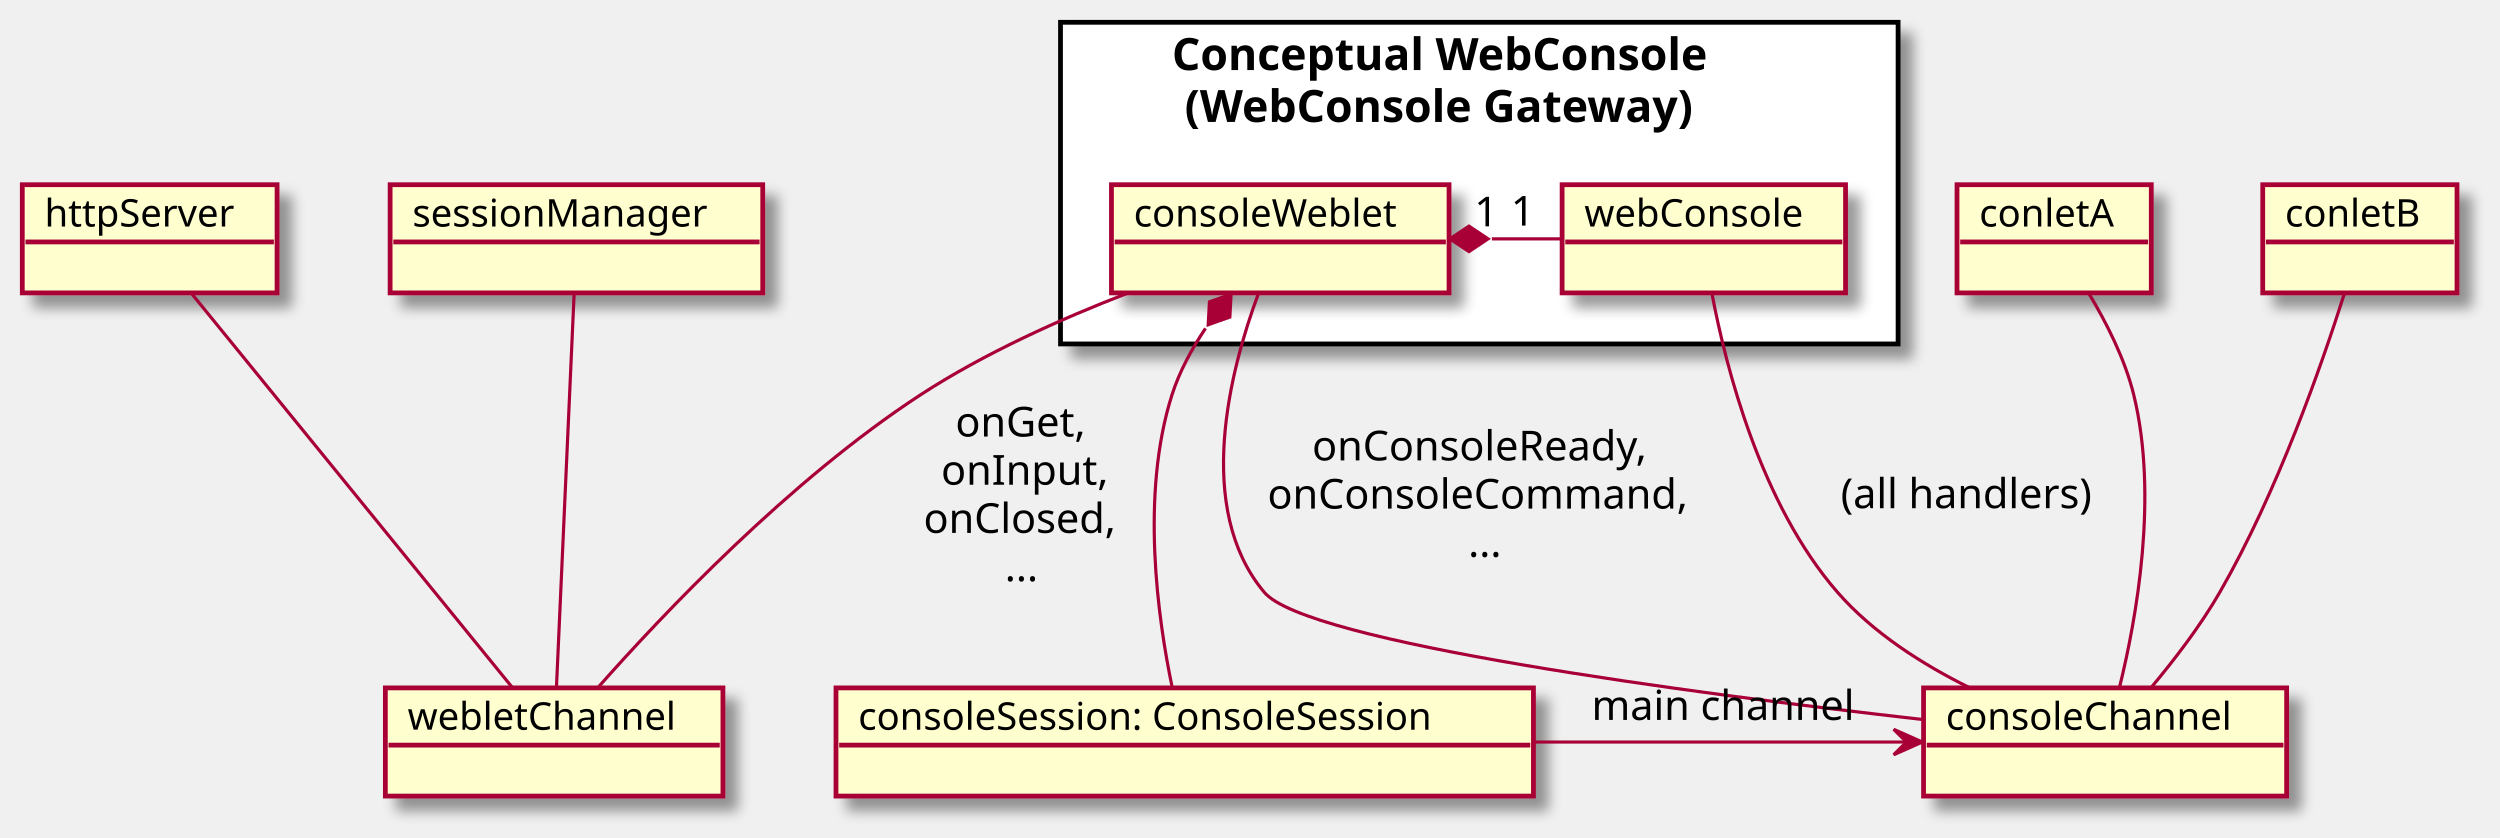
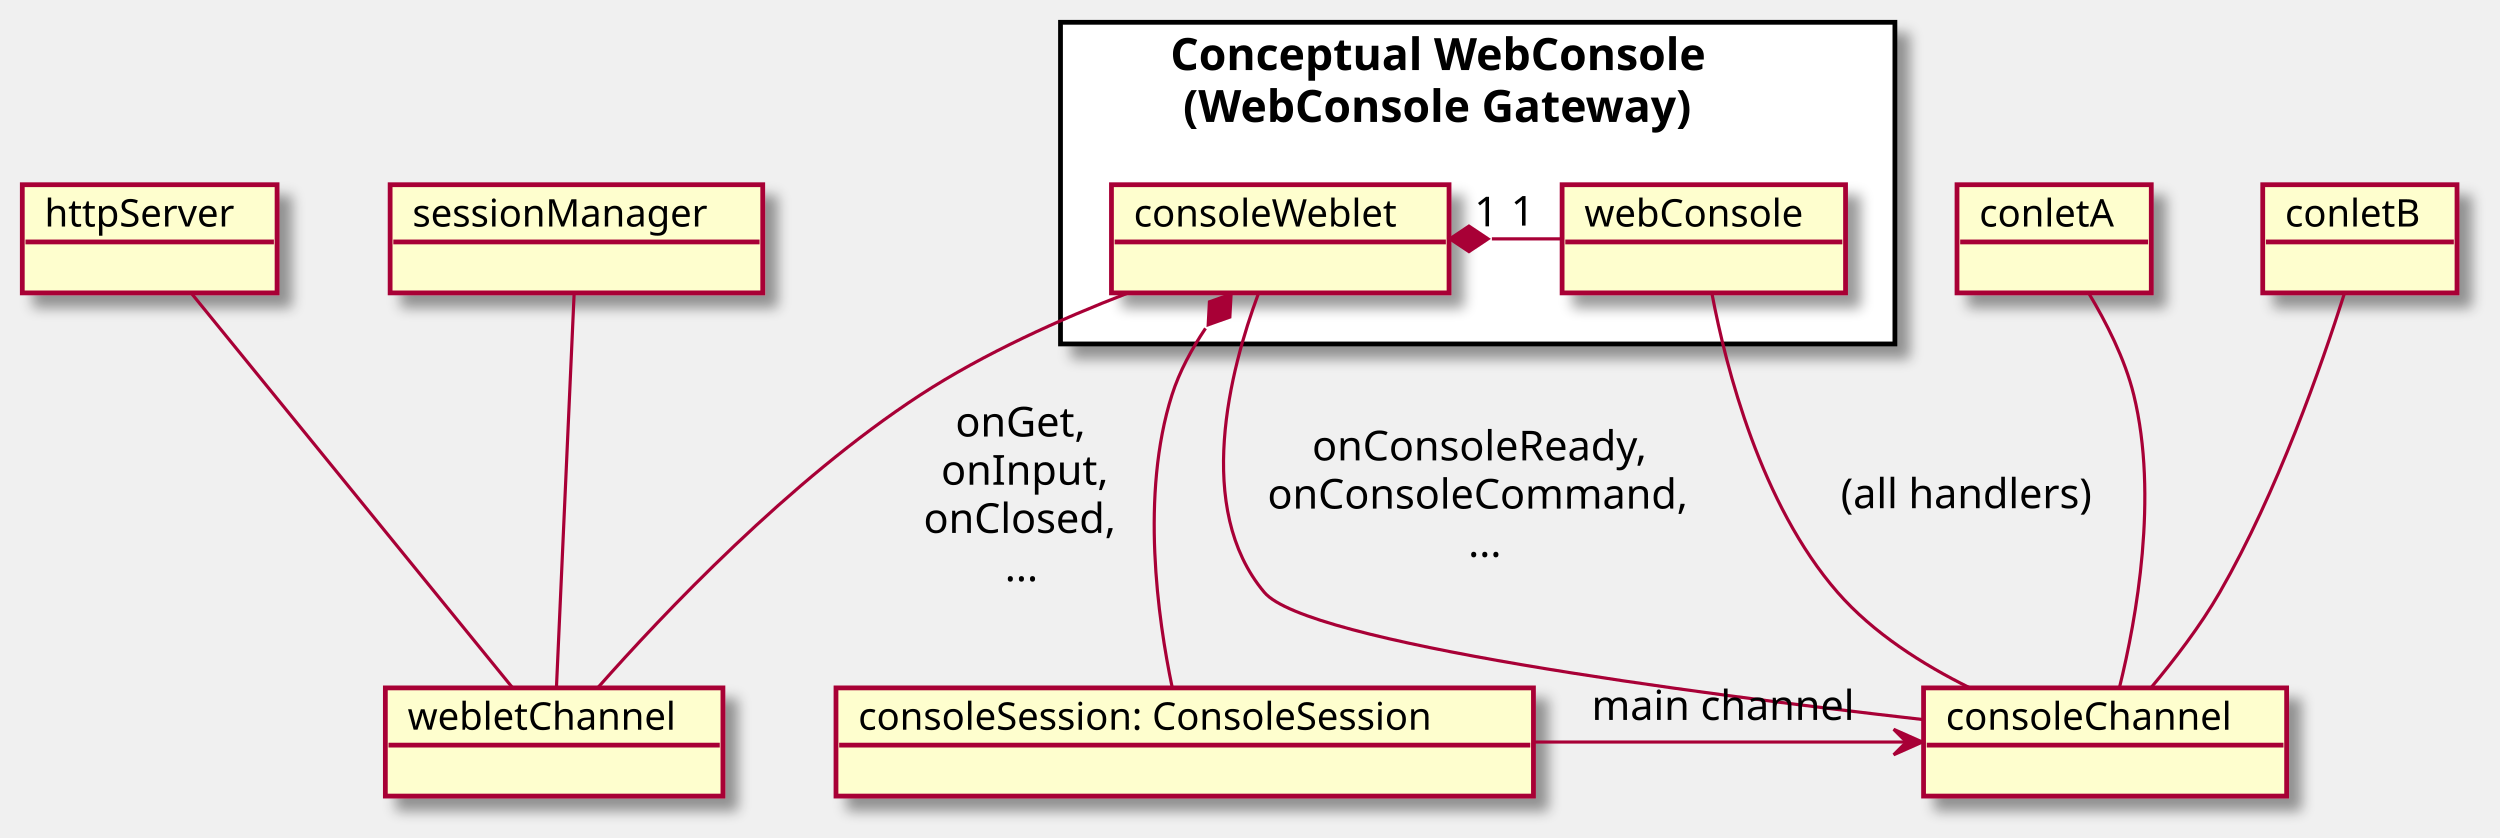
<svg xmlns="http://www.w3.org/2000/svg" contentScriptType="application/ecmascript" contentStyleType="text/css" height="263px" preserveAspectRatio="none" style="width:785px;height:263px;background:#FFFFFF;" version="1.1" viewBox="0 0 785 263" width="785px" zoomAndPan="magnify">
  <defs>
    <filter height="300%" id="fd3l7o8fqn5hq" width="300%" x="-1" y="-1">
      <feGaussianBlur result="blurOut" stdDeviation="2.0" />
      <feColorMatrix in="blurOut" result="blurOut2" type="matrix" values="0 0 0 0 0 0 0 0 0 0 0 0 0 0 0 0 0 0 .4 0" />
      <feOffset dx="4.0" dy="4.0" in="blurOut2" result="blurOut3" />
      <feBlend in="SourceGraphic" in2="blurOut3" mode="normal" />
    </filter>
  </defs>
  <g>
-     <rect fill="#FFFFFF" filter="url(#fd3l7o8fqn5hq)" height="101" style="stroke:#000000;stroke-width:1.5;" width="263" x="333" y="7" />
-     <text fill="#000000" font-family="sans-serif" font-size="14" font-weight="bold" lengthAdjust="spacing" textLength="193" x="368" y="21.995">Conceptual WebConsole</text>
-     <text fill="#000000" font-family="sans-serif" font-size="14" font-weight="bold" lengthAdjust="spacing" textLength="185" x="372" y="38.292">(WebConsole Gateway)</text>
+     <rect fill="#FFFFFF" filter="url(#fd3l7o8fqn5hq)" height="101" style="stroke:#000000;stroke-width:1.5;" width="262" x="333" y="7" />
+     <text fill="#000000" font-family="sans-serif" font-size="14" font-weight="bold" lengthAdjust="spacing" textLength="193" x="367.5" y="21.995">Conceptual WebConsole</text>
+     <text fill="#000000" font-family="sans-serif" font-size="14" font-weight="bold" lengthAdjust="spacing" textLength="185" x="371.5" y="38.292">(WebConsole Gateway)</text>
    <rect fill="#FEFECE" filter="url(#fd3l7o8fqn5hq)" height="33.969" style="stroke:#A80036;stroke-width:1.5;" width="89" x="490.5" y="58" />
    <text fill="#000000" font-family="sans-serif" font-size="12" lengthAdjust="spacing" textLength="75" x="497.5" y="71.139">webConsole</text>
    <line style="stroke:#A80036;stroke-width:1.5;" x1="491.5" x2="578.5" y1="75.969" y2="75.969" />
    <rect fill="#FEFECE" filter="url(#fd3l7o8fqn5hq)" height="33.969" style="stroke:#A80036;stroke-width:1.5;" width="106" x="349" y="58" />
    <text fill="#000000" font-family="sans-serif" font-size="12" lengthAdjust="spacing" textLength="92" x="356" y="71.139">consoleWeblet</text>
    <line style="stroke:#A80036;stroke-width:1.5;" x1="350" x2="454" y1="75.969" y2="75.969" />
    <rect fill="#FEFECE" filter="url(#fd3l7o8fqn5hq)" height="33.969" style="stroke:#A80036;stroke-width:1.5;" width="106" x="121" y="216" />
    <text fill="#000000" font-family="sans-serif" font-size="12" lengthAdjust="spacing" textLength="92" x="128" y="229.139">webletChannel</text>
    <line style="stroke:#A80036;stroke-width:1.5;" x1="122" x2="226" y1="233.969" y2="233.969" />
    <rect fill="#FEFECE" filter="url(#fd3l7o8fqn5hq)" height="33.969" style="stroke:#A80036;stroke-width:1.5;" width="114" x="604" y="216" />
    <text fill="#000000" font-family="sans-serif" font-size="12" lengthAdjust="spacing" textLength="100" x="611" y="229.139">consoleChannel</text>
    <line style="stroke:#A80036;stroke-width:1.5;" x1="605" x2="717" y1="233.969" y2="233.969" />
    <rect fill="#FEFECE" filter="url(#fd3l7o8fqn5hq)" height="33.969" style="stroke:#A80036;stroke-width:1.5;" width="80" x="7" y="58" />
    <text fill="#000000" font-family="sans-serif" font-size="12" lengthAdjust="spacing" textLength="66" x="14" y="71.139">httpServer</text>
    <line style="stroke:#A80036;stroke-width:1.5;" x1="8" x2="86" y1="75.969" y2="75.969" />
    <rect fill="#FEFECE" filter="url(#fd3l7o8fqn5hq)" height="33.969" style="stroke:#A80036;stroke-width:1.5;" width="117" x="122.5" y="58" />
    <text fill="#000000" font-family="sans-serif" font-size="12" lengthAdjust="spacing" textLength="103" x="129.5" y="71.139">sessionManager</text>
    <line style="stroke:#A80036;stroke-width:1.5;" x1="123.5" x2="238.5" y1="75.969" y2="75.969" />
    <rect fill="#FEFECE" filter="url(#fd3l7o8fqn5hq)" height="33.969" style="stroke:#A80036;stroke-width:1.5;" width="61" x="614.5" y="58" />
    <text fill="#000000" font-family="sans-serif" font-size="12" lengthAdjust="spacing" textLength="47" x="621.5" y="71.139">conletA</text>
    <line style="stroke:#A80036;stroke-width:1.5;" x1="615.5" x2="674.5" y1="75.969" y2="75.969" />
    <rect fill="#FEFECE" filter="url(#fd3l7o8fqn5hq)" height="33.969" style="stroke:#A80036;stroke-width:1.5;" width="61" x="710.5" y="58" />
    <text fill="#000000" font-family="sans-serif" font-size="12" lengthAdjust="spacing" textLength="47" x="717.5" y="71.139">conletB</text>
    <line style="stroke:#A80036;stroke-width:1.5;" x1="711.5" x2="770.5" y1="75.969" y2="75.969" />
    <rect fill="#FEFECE" filter="url(#fd3l7o8fqn5hq)" height="33.969" style="stroke:#A80036;stroke-width:1.5;" width="219" x="262.5" y="216" />
    <text fill="#000000" font-family="sans-serif" font-size="12" lengthAdjust="spacing" textLength="205" x="269.5" y="229.139">consoleSession: ConsoleSession</text>
    <line style="stroke:#A80036;stroke-width:1.5;" x1="263.5" x2="480.5" y1="233.969" y2="233.969" />
    <path codeLine="8" d="M60.11,92.11 C84.45,122 136.34,185.74 160.77,215.75 " fill="none" id="httpServer-webletChannel" style="stroke:#A80036;stroke-width:1.0;" />
    <path codeLine="11" d="M180.28,92.11 C178.94,122 176.08,185.74 174.73,215.75 " fill="none" id="sessionManager-webletChannel" style="stroke:#A80036;stroke-width:1.0;" />
    <path codeLine="17" d="M468.45,75 C475.79,75 483.12,75 490.45,75 " fill="none" id="consoleWeblet-backto-webConsole" style="stroke:#A80036;stroke-width:1.0;" />
    <polygon fill="#A80036" points="455.25,75,461.25,79,467.25,75,461.25,71,455.25,75" style="stroke:#A80036;stroke-width:1.0;" />
    <text fill="#000000" font-family="sans-serif" font-size="13" lengthAdjust="spacing" textLength="8" x="462.943" y="71.07">1</text>
    <text fill="#000000" font-family="sans-serif" font-size="13" lengthAdjust="spacing" textLength="8" x="474.409" y="70.838">1</text>
    <path codeLine="20" d="M353.94,92.1 C333.12,100.14 309,110.96 289,124 C247.93,150.78 208.07,192.91 187.81,215.83 " fill="none" id="consoleWeblet-webletChannel" style="stroke:#A80036;stroke-width:1.0;" />
    <text fill="#000000" font-family="sans-serif" font-size="13" lengthAdjust="spacing" textLength="43" x="300" y="137.067">onGet,</text>
    <text fill="#000000" font-family="sans-serif" font-size="13" lengthAdjust="spacing" textLength="52" x="295.5" y="152.2">onInput,</text>
    <text fill="#000000" font-family="sans-serif" font-size="13" lengthAdjust="spacing" textLength="63" x="290" y="167.333">onClosed,</text>
    <text fill="#000000" font-family="sans-serif" font-size="13" lengthAdjust="spacing" textLength="12" x="315.5" y="182.465">...</text>
    <path codeLine="21" d="M395.08,92.36 C386.32,115.98 374.85,159.66 397,186 C410.19,201.69 530.36,217.58 603.94,225.96 " fill="none" id="consoleWeblet-consoleChannel" style="stroke:#A80036;stroke-width:1.0;" />
    <text fill="#000000" font-family="sans-serif" font-size="13" lengthAdjust="spacing" textLength="110" x="412" y="144.567">onConsoleReady,</text>
    <text fill="#000000" font-family="sans-serif" font-size="13" lengthAdjust="spacing" textLength="138" x="398" y="159.7">onConsoleCommand,</text>
    <text fill="#000000" font-family="sans-serif" font-size="13" lengthAdjust="spacing" textLength="12" x="461" y="174.833">...</text>
    <path codeLine="23" d="M537.59,92.38 C542,115.63 552.95,158.42 577,186 C588.15,198.78 603.75,208.68 618.48,215.96 " fill="none" id="webConsole-consoleChannel" style="stroke:#A80036;stroke-width:1.0;" />
    <text fill="#000000" font-family="sans-serif" font-size="13" lengthAdjust="spacing" textLength="83" x="578" y="159.567">(all handlers)</text>
    <path codeLine="26" d="M655.88,92.1 C661.28,101.07 667.23,112.68 670,124 C677.78,155.8 670.83,194.26 665.57,215.64 " fill="none" id="conletA-consoleChannel" style="stroke:#A80036;stroke-width:1.0;" />
    <path codeLine="29" d="M736.09,92.32 C729.08,114.4 715.06,154.63 697,186 C690.93,196.55 682.64,207.31 675.55,215.78 " fill="none" id="conletB-consoleChannel" style="stroke:#A80036;stroke-width:1.0;" />
    <path codeLine="32" d="M481.67,233 C521.08,233 564.16,233 598.22,233 " fill="none" id="consoleSession-to-consoleChannel" style="stroke:#A80036;stroke-width:1.0;" />
    <polygon fill="#A80036" points="603.61,233,594.61,229,598.61,233,594.61,237,603.61,233" style="stroke:#A80036;stroke-width:1.0;" />
    <text fill="#000000" font-family="sans-serif" font-size="13" lengthAdjust="spacing" textLength="86" x="499.75" y="226.067">main channel</text>
    <path codeLine="33" d="M378.53,103.11 C374.2,109.56 370.32,116.7 368,124 C358.04,155.29 363.57,194.27 368.06,215.8 " fill="none" id="consoleWeblet-backto-consoleSession" style="stroke:#A80036;stroke-width:1.0;" />
    <polygon fill="#A80036" points="386.56,92.36,379.764,94.77,379.375,101.971,386.171,99.561,386.56,92.36" style="stroke:#A80036;stroke-width:1.0;" />
  </g>
</svg>
